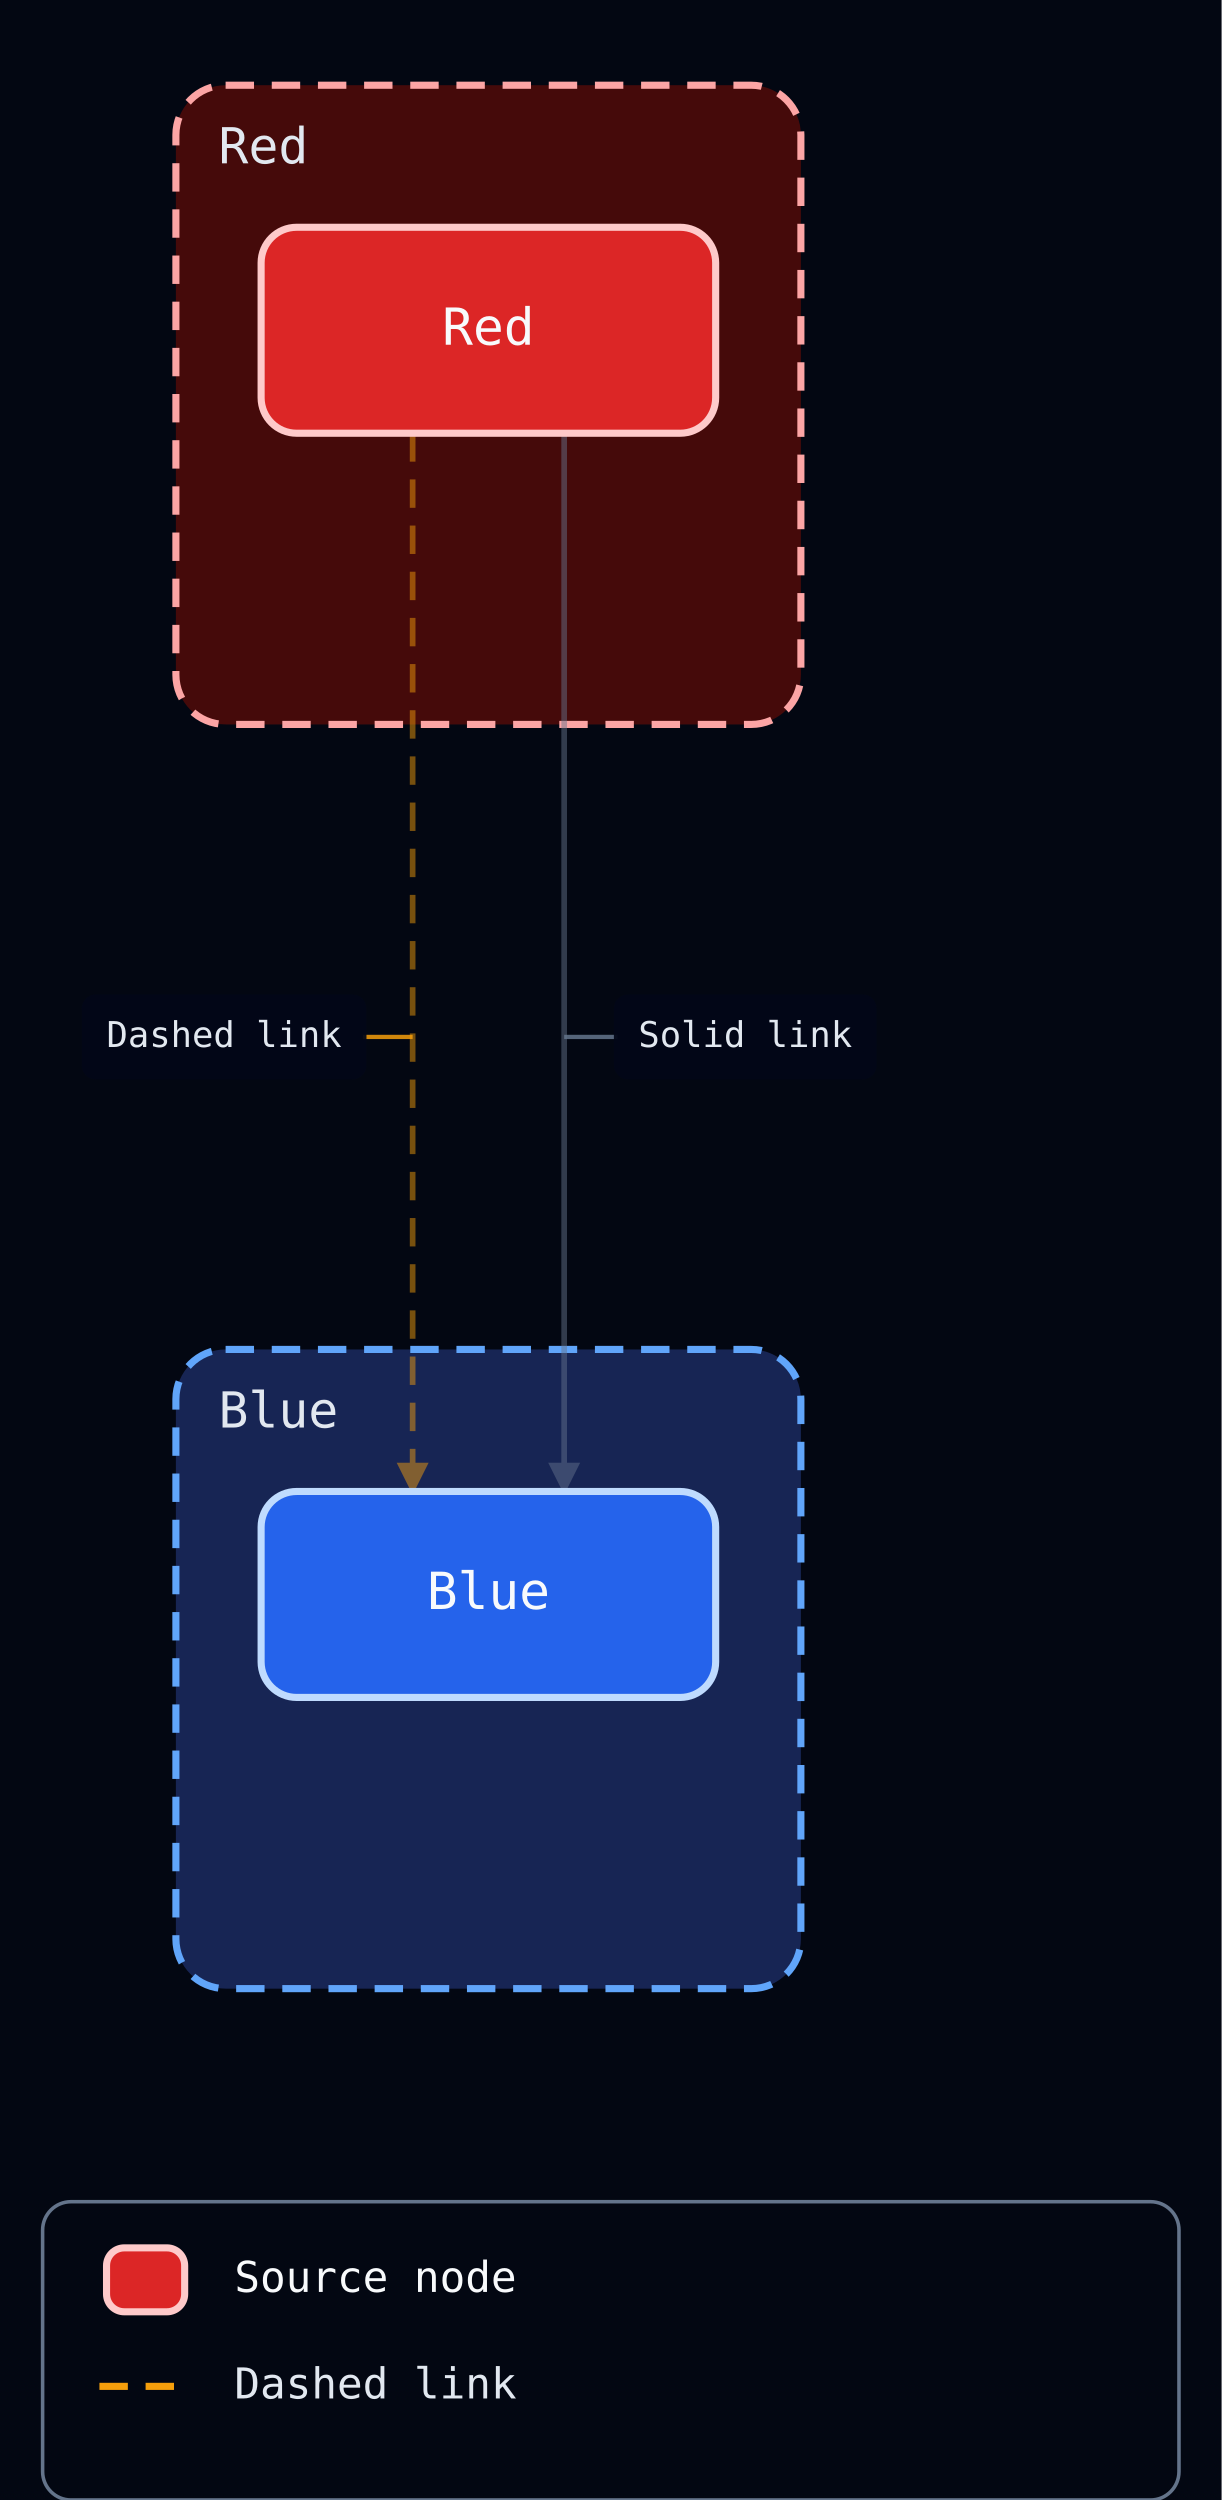
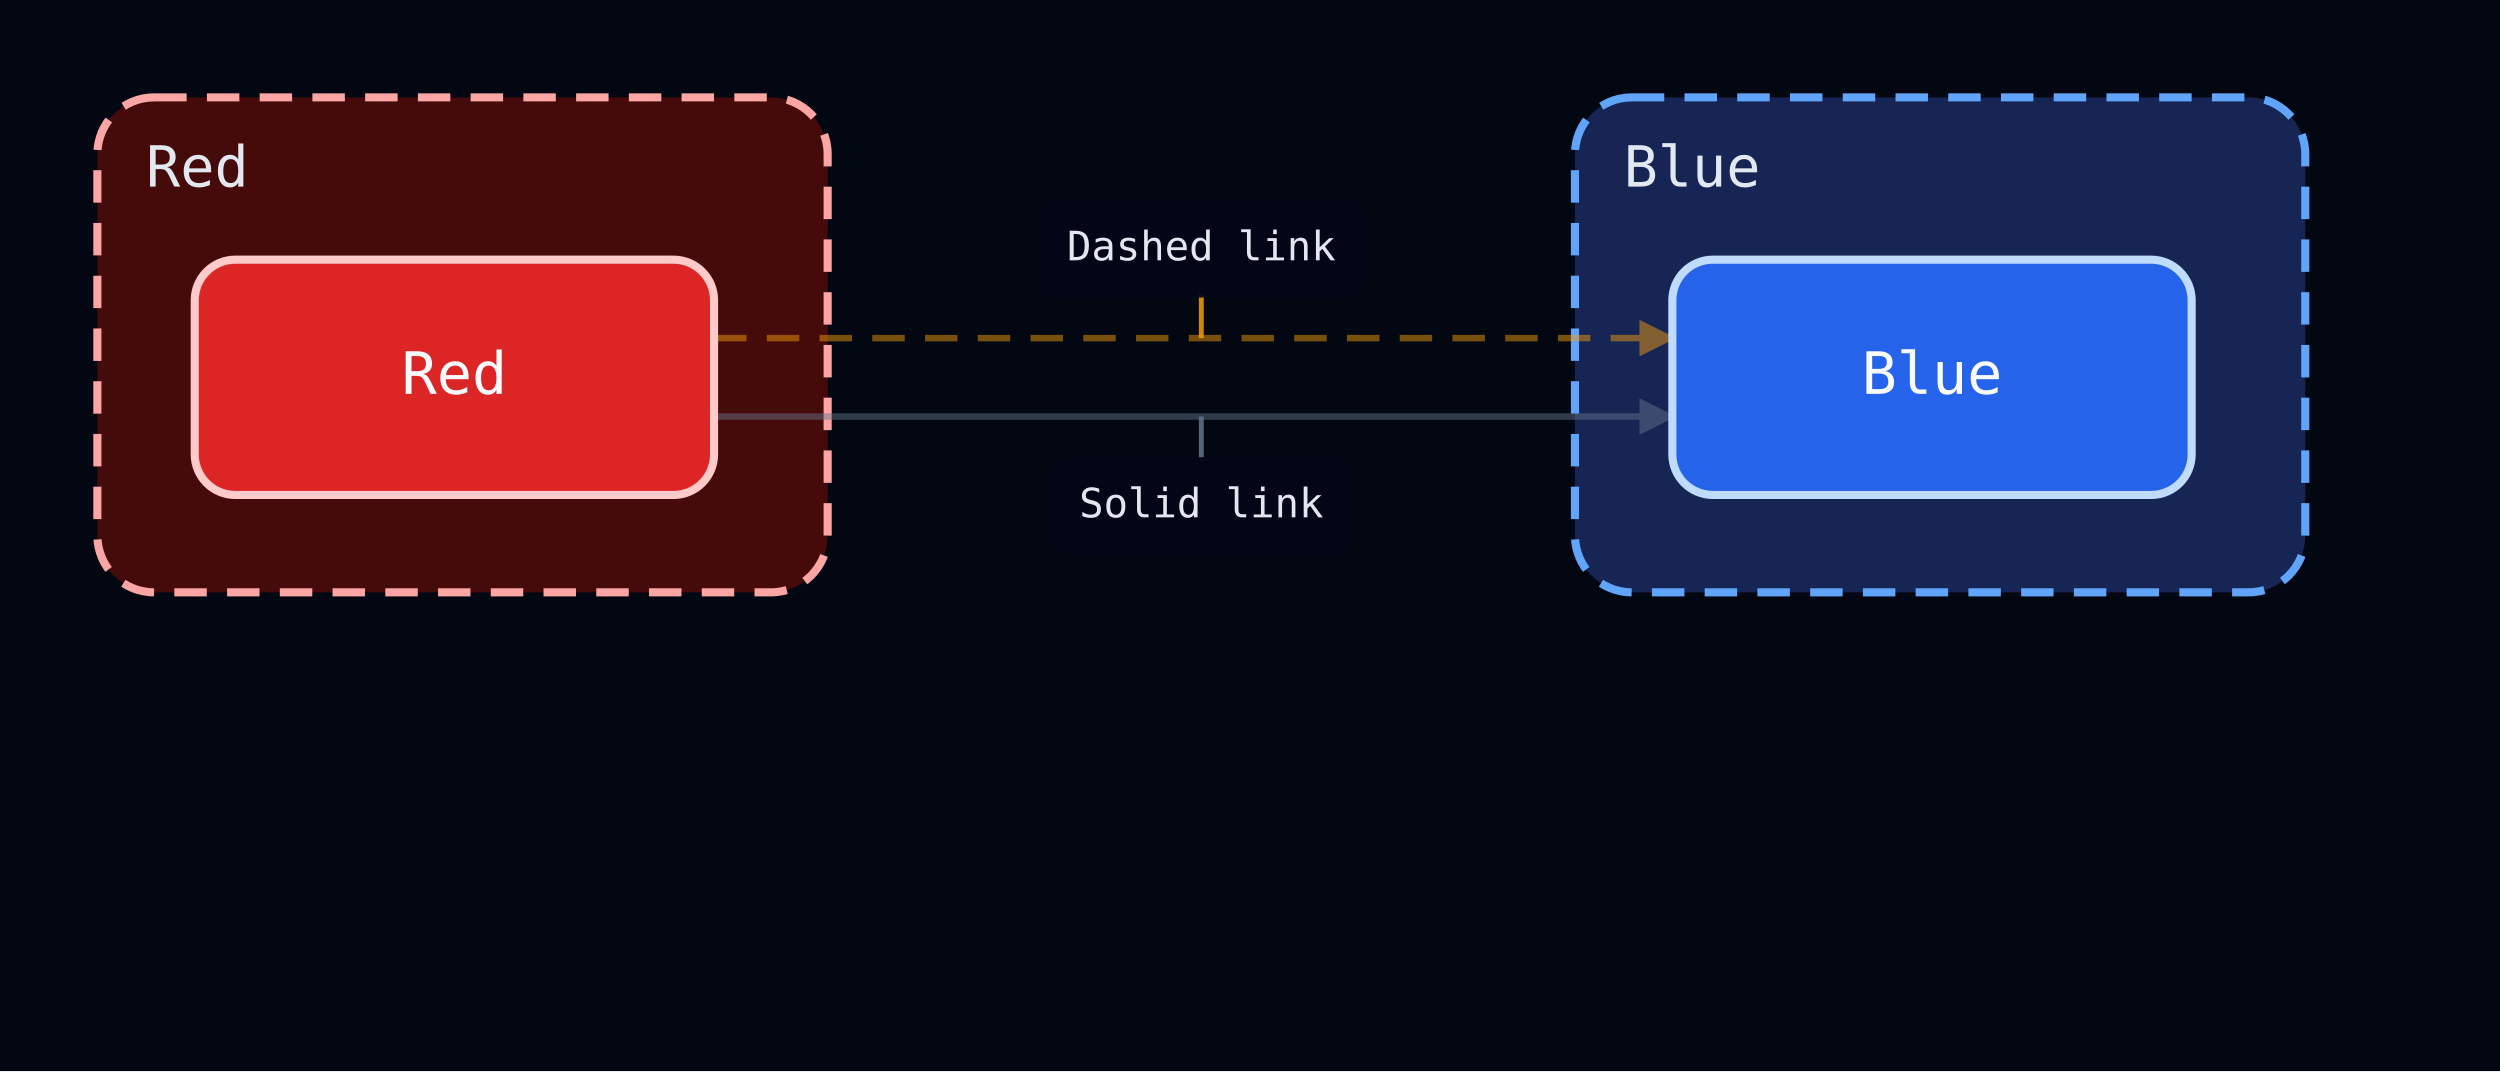
- <svg xmlns="http://www.w3.org/2000/svg" class="liwegraph-diagram" viewBox="0 0 344 704" width="688" height="1408" role="img" aria-label="LIWE Graph diagram" font-family="monospace">
+ <svg xmlns="http://www.w3.org/2000/svg" class="liwegraph-diagram" viewBox="0 0 616.2 264" width="616.2" height="264" role="img" aria-label="LIWE Graph diagram" font-family="monospace" preserveAspectRatio="xMidYMid meet" shape-rendering="geometricPrecision" text-rendering="geometricPrecision">
  <rect width="100%" height="100%" fill="#030712" />
  <defs>
    <marker id="liwegraph-arrow-triangle" viewBox="0 0 10 10" refX="9" refY="5" markerWidth="9" markerHeight="9" markerUnits="userSpaceOnUse" orient="auto">
      <path d="M 0 0 L 10 5 L 0 10 z" />
    </marker>
    <marker id="liwegraph-arrow-circle" viewBox="0 0 10 10" refX="9" refY="5" markerWidth="9" markerHeight="9" markerUnits="userSpaceOnUse" orient="auto">
      <circle cx="5" cy="5" r="3.5" />
    </marker>
    <marker id="liwegraph-arrow-bar" viewBox="0 0 10 10" refX="8" refY="5" markerWidth="9" markerHeight="9" markerUnits="userSpaceOnUse" orient="auto">
      <path d="M 8 0 V 10" />
    </marker>
    <marker id="liwegraph-arrow-triangle-raster-0" viewBox="0 0 10 10" refX="9" refY="5" markerWidth="9" markerHeight="9" markerUnits="userSpaceOnUse" orient="auto">
      <path d="M 0 0 L 10 5 L 0 10 z" fill="#64748b" />
    </marker>
    <marker id="liwegraph-arrow-triangle-raster-1" viewBox="0 0 10 10" refX="9" refY="5" markerWidth="9" markerHeight="9" markerUnits="userSpaceOnUse" orient="auto">
      <path d="M 0 0 L 10 5 L 0 10 z" fill="#f59e0b" />
    </marker>
  </defs>
  <g class="liwegraph-group" style="--graph-fill: #450a0a; --graph-text: #e2e8f0; --graph-stroke: #fca5a5; color: rgb(252, 165, 165); --graph-stroke-width: 2; --graph-line: 8 5;">
-     <rect x="49.53" y="24" width="176" height="180" rx="14" fill="#450a0a" stroke="#fca5a5" stroke-width="2" stroke-dasharray="8 5" opacity="1" />
-     <text class="liwegraph-group-label" x="61.53" y="46" fill="#e2e8f0" font-size="14" font-weight="normal">Red</text>
+     <rect x="24" y="24" width="180" height="122" rx="14" fill="#450a0a" stroke="#fca5a5" stroke-width="2" stroke-dasharray="8 5" opacity="1" />
+     <text class="liwegraph-group-label" x="36" y="46" fill="#e2e8f0" font-size="14" font-weight="normal">Red</text>
  </g>
  <g class="liwegraph-group" style="--graph-fill: #172554; --graph-text: #e2e8f0; --graph-stroke: #60a5fa; color: rgb(96, 165, 250); --graph-stroke-width: 2; --graph-line: 8 5;">
-     <rect x="49.53" y="380" width="176" height="180" rx="14" fill="#172554" stroke="#60a5fa" stroke-width="2" stroke-dasharray="8 5" opacity="1" />
-     <text class="liwegraph-group-label" x="61.53" y="402" fill="#e2e8f0" font-size="14" font-weight="normal">Blue</text>
+     <rect x="388.2" y="24" width="180" height="122" rx="14" fill="#172554" stroke="#60a5fa" stroke-width="2" stroke-dasharray="8 5" opacity="1" />
+     <text class="liwegraph-group-label" x="400.2" y="46" fill="#e2e8f0" font-size="14" font-weight="normal">Blue</text>
  </g>
  <g class="liwegraph-edge" style="--graph-text: #e2e8f0; --graph-stroke: #64748b; color: rgb(100, 116, 139);" data-arrow="triangle" data-from="source" data-to="target" color="#64748b">
-     <path class="liwegraph-edge-hit" d="M 158.87 122 V 420" stroke="transparent" stroke-width="20" fill="none" />
-     <path d="M 158.87 122 V 420" marker-end="url(#liwegraph-arrow-triangle-raster-0)" fill="none" stroke="#64748b" stroke-width="1.6" stroke-dasharray="none" opacity="0.48" />
-     <line class="liwegraph-edge-label-leader" x1="158.87" y1="292" x2="173.87" y2="292" stroke="#64748b" stroke-width="1.2" opacity="0.85" />
-     <rect class="liwegraph-edge-label-background" x="173.87" y="281" width="72" height="22" rx="3" fill="#020617" stroke="#020617" stroke-width="2" opacity="0.94" />
-     <text class="liwegraph-edge-label" x="209.87" y="292" text-anchor="middle" dominant-baseline="middle" font-size="10" fill="#e2e8f0" stroke="#020617" stroke-width="4" paint-order="stroke" font-weight="normal">
-       <tspan x="209.87" y="292" textLength="62" lengthAdjust="spacingAndGlyphs">Solid link</tspan>
+     <path class="liwegraph-edge-hit" d="M 176 102.67 H 412.2" stroke="transparent" stroke-width="20" fill="none" />
+     <path d="M 176 102.67 H 412.2" marker-end="url(#liwegraph-arrow-triangle-raster-0)" fill="none" stroke="#64748b" stroke-width="1.6" stroke-dasharray="none" opacity="0.48" />
+     <line class="liwegraph-edge-label-leader" x1="296.1" y1="102.67" x2="296.1" y2="113.67" stroke="#64748b" stroke-width="1.2" opacity="0.85" />
+     <rect class="liwegraph-edge-label-background" x="260.1" y="113.67" width="72" height="22" rx="3" fill="#020617" stroke="#020617" stroke-width="2" opacity="0.94" />
+     <text class="liwegraph-edge-label" x="296.1" y="124.67" text-anchor="middle" dominant-baseline="middle" font-size="10" fill="#e2e8f0" stroke="#020617" stroke-width="4" paint-order="stroke" font-weight="normal">
+       <tspan x="296.1" y="124.67" textLength="62" lengthAdjust="spacingAndGlyphs">Solid link</tspan>
    </text>
  </g>
  <g class="liwegraph-edge" style="--graph-text: #e2e8f0; --graph-stroke: #f59e0b; color: rgb(245, 158, 11); --graph-line: 8 5;" data-arrow="triangle" data-from="source" data-to="target" color="#f59e0b">
-     <path class="liwegraph-edge-hit" d="M 116.2 122 V 420" stroke="transparent" stroke-width="20" fill="none" />
-     <path d="M 116.2 122 V 420" marker-end="url(#liwegraph-arrow-triangle-raster-1)" fill="none" stroke="#f59e0b" stroke-width="1.6" stroke-dasharray="8 5" opacity="0.48" />
-     <line class="liwegraph-edge-label-leader" x1="116.2" y1="292" x2="102.2" y2="292" stroke="#f59e0b" stroke-width="1.2" opacity="0.85" />
-     <rect class="liwegraph-edge-label-background" x="24" y="281" width="78.2" height="22" rx="3" fill="#020617" stroke="#020617" stroke-width="2" opacity="0.94" />
-     <text class="liwegraph-edge-label" x="63.1" y="292" text-anchor="middle" dominant-baseline="middle" font-size="10" fill="#e2e8f0" stroke="#020617" stroke-width="4" paint-order="stroke" font-weight="normal">
-       <tspan x="63.1" y="292" textLength="68.2" lengthAdjust="spacingAndGlyphs">Dashed link</tspan>
+     <path class="liwegraph-edge-hit" d="M 176 83.33 H 412.2" stroke="transparent" stroke-width="20" fill="none" />
+     <path d="M 176 83.33 H 412.2" marker-end="url(#liwegraph-arrow-triangle-raster-1)" fill="none" stroke="#f59e0b" stroke-width="1.6" stroke-dasharray="8 5" opacity="0.48" />
+     <line class="liwegraph-edge-label-leader" x1="296.1" y1="83.33" x2="296.1" y2="72.33" stroke="#f59e0b" stroke-width="1.2" opacity="0.85" />
+     <rect class="liwegraph-edge-label-background" x="257" y="50.33" width="78.2" height="22" rx="3" fill="#020617" stroke="#020617" stroke-width="2" opacity="0.94" />
+     <text class="liwegraph-edge-label" x="296.1" y="61.33" text-anchor="middle" dominant-baseline="middle" font-size="10" fill="#e2e8f0" stroke="#020617" stroke-width="4" paint-order="stroke" font-weight="normal">
+       <tspan x="296.1" y="61.33" textLength="68.2" lengthAdjust="spacingAndGlyphs">Dashed link</tspan>
    </text>
  </g>
  <g class="liwegraph-node" role="button" tabindex="0" aria-label="Red, source" data-path="source" style="--graph-fill: #dc2626; --graph-text: #f8fafc; --graph-stroke: #fecaca; color: rgb(254, 202, 202); --graph-stroke-width: 2;">
-     <rect x="73.53" y="64" width="128" height="58" rx="10" fill="#dc2626" stroke="#fecaca" stroke-width="2" stroke-dasharray="none" opacity="1" />
-     <text class="liwegraph-name" x="137.53" y="93" text-anchor="middle" dominant-baseline="middle" font-size="14.4px" style="font-size: 14.4px;" fill="#f8fafc" font-weight="normal">Red</text>
+     <rect x="48" y="64" width="128" height="58" rx="10" fill="#dc2626" stroke="#fecaca" stroke-width="2" stroke-dasharray="none" opacity="1" />
+     <text class="liwegraph-name" x="112" y="93" text-anchor="middle" dominant-baseline="middle" font-size="14.4px" style="font-size: 14.4px;" fill="#f8fafc" font-weight="normal">Red</text>
  </g>
  <g class="liwegraph-node" role="button" tabindex="0" aria-label="Blue, target" data-path="target" style="--graph-fill: #2563eb; --graph-text: #f8fafc; --graph-stroke: #bfdbfe; color: rgb(191, 219, 254); --graph-stroke-width: 2;">
-     <rect x="73.53" y="420" width="128" height="58" rx="10" fill="#2563eb" stroke="#bfdbfe" stroke-width="2" stroke-dasharray="none" opacity="1" />
-     <text class="liwegraph-name" x="137.53" y="449" text-anchor="middle" dominant-baseline="middle" font-size="14.4px" style="font-size: 14.4px;" fill="#f8fafc" font-weight="normal">Blue</text>
-   </g>
-   <g class="liwegraph-export-legend">
-     <rect x="12" y="620" width="320" height="84" rx="8" fill="#030712" stroke="#64748b" />
-     <rect x="30" y="633" width="22" height="18" rx="5" fill="#dc2626" stroke="#fecaca" stroke-width="2" stroke-dasharray="none" />
-     <text x="66" y="642" fill="#f8fafc" font-size="12" dominant-baseline="middle">Source node</text>
-     <line x1="28" y1="672" x2="54" y2="672" stroke="#f59e0b" stroke-width="2" stroke-dasharray="8 5" />
-     <text x="66" y="672" fill="#e2e8f0" font-size="12" dominant-baseline="middle">Dashed link</text>
+     <rect x="412.2" y="64" width="128" height="58" rx="10" fill="#2563eb" stroke="#bfdbfe" stroke-width="2" stroke-dasharray="none" opacity="1" />
+     <text class="liwegraph-name" x="476.2" y="93" text-anchor="middle" dominant-baseline="middle" font-size="14.4px" style="font-size: 14.4px;" fill="#f8fafc" font-weight="normal">Blue</text>
  </g>
</svg>
